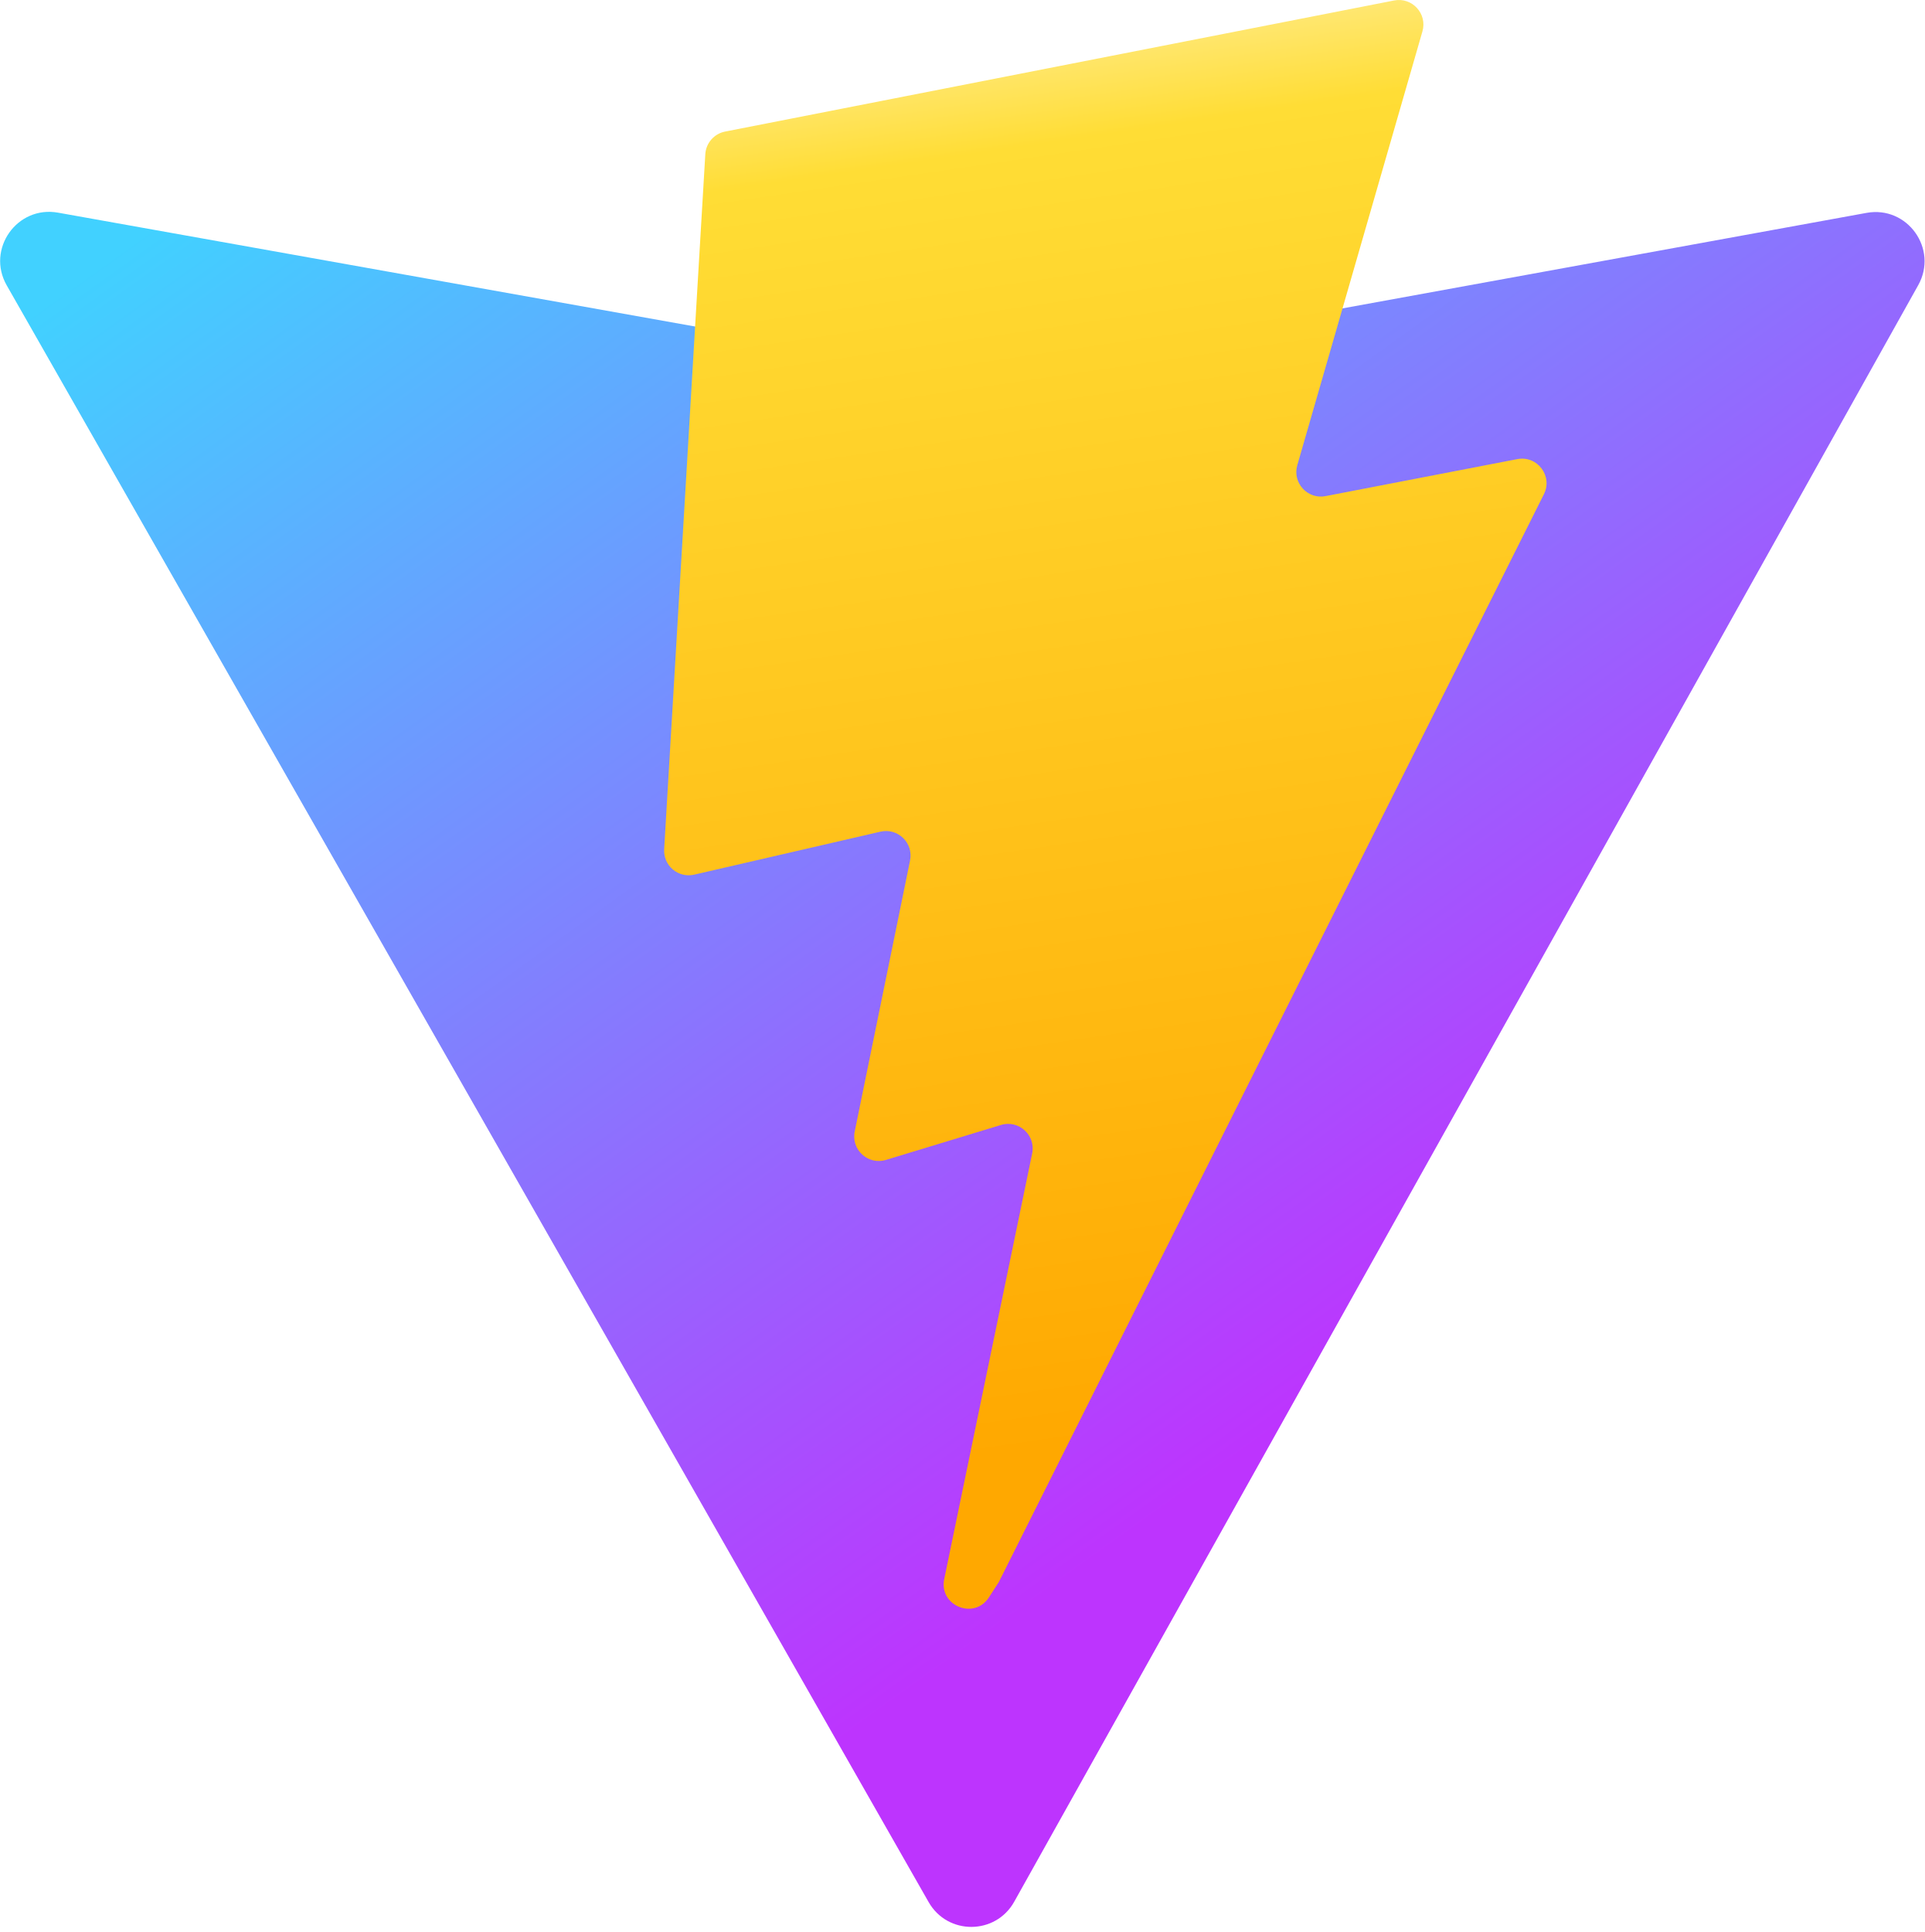
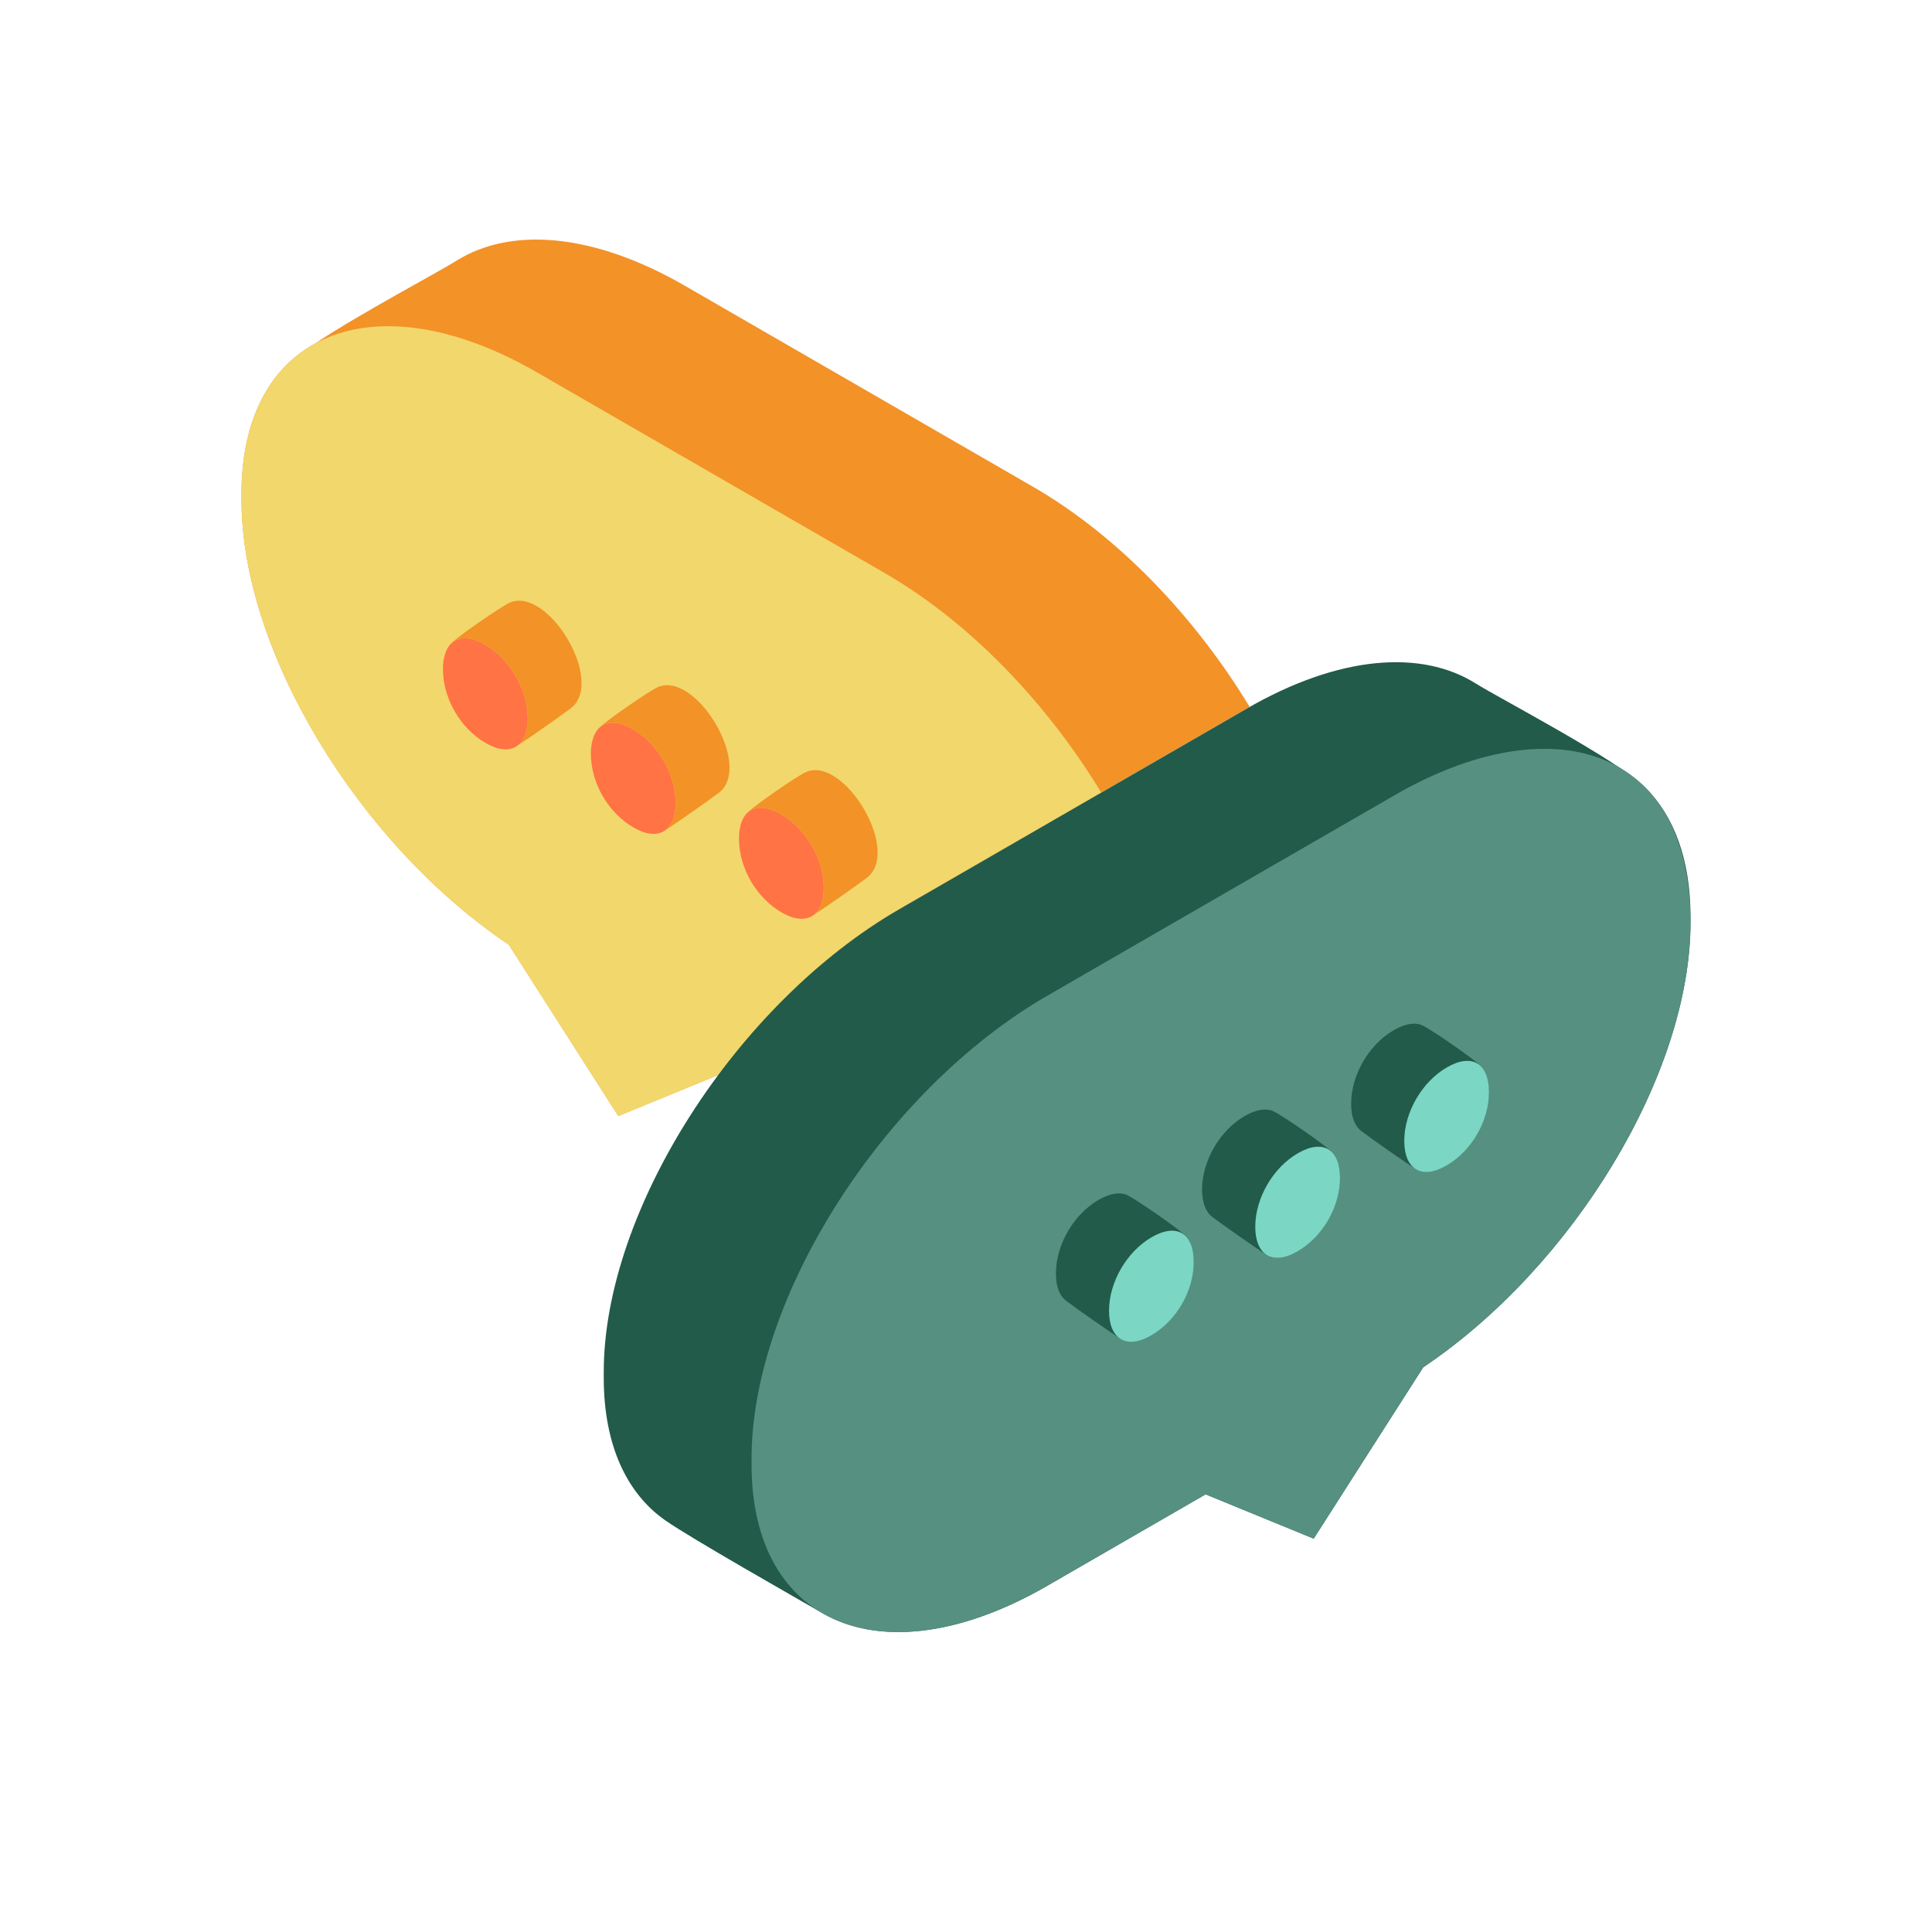
- <svg xmlns="http://www.w3.org/2000/svg" aria-hidden="true" role="img" class="iconify iconify--logos" width="31.88" height="32" preserveAspectRatio="xMidYMid meet" viewBox="0 0 256 257">
-   <defs>
-     <linearGradient id="IconifyId1813088fe1fbc01fb466" x1="-.828%" x2="57.636%" y1="7.652%" y2="78.411%">
-       <stop offset="0%" stop-color="#41D1FF" />
-       <stop offset="100%" stop-color="#BD34FE" />
-     </linearGradient>
-     <linearGradient id="IconifyId1813088fe1fbc01fb467" x1="43.376%" x2="50.316%" y1="2.242%" y2="89.03%">
-       <stop offset="0%" stop-color="#FFEA83" />
-       <stop offset="8.333%" stop-color="#FFDD35" />
-       <stop offset="100%" stop-color="#FFA800" />
-     </linearGradient>
-   </defs>
-   <path fill="url(#IconifyId1813088fe1fbc01fb466)" d="M255.153 37.938L134.897 252.976c-2.483 4.44-8.862 4.466-11.382.048L.875 37.958c-2.746-4.814 1.371-10.646 6.827-9.67l120.385 21.517a6.537 6.537 0 0 0 2.322-.004l117.867-21.483c5.438-.991 9.574 4.796 6.877 9.62Z" />
-   <path fill="url(#IconifyId1813088fe1fbc01fb467)" d="M185.432.063L96.44 17.501a3.268 3.268 0 0 0-2.634 3.014l-5.474 92.456a3.268 3.268 0 0 0 3.997 3.378l24.777-5.718c2.318-.535 4.413 1.507 3.936 3.838l-7.361 36.047c-.495 2.426 1.782 4.5 4.151 3.78l15.304-4.649c2.372-.72 4.652 1.36 4.15 3.788l-11.698 56.621c-.732 3.542 3.979 5.473 5.943 2.437l1.313-2.028l72.516-144.72c1.215-2.423-.88-5.186-3.54-4.672l-25.505 4.922c-2.396.462-4.435-1.77-3.759-4.114l16.646-57.705c.677-2.35-1.37-4.583-3.769-4.113Z" />
+ <svg xmlns="http://www.w3.org/2000/svg" version="1.1" id="Uploaded to svgrepo.com" width="800px" height="800px" viewBox="0 0 32 32" xml:space="preserve">
+   <style type="text/css">
+ 	.isometric_drie{fill:#F2D76C;}
+ 	.isometric_vijf{fill:#F29227;}
+ 	.isometric_zeven{fill:#FF7344;}
+ 	.isometric_tien{fill:#7BD6C4;}
+ 	.isometric_twaalf{fill:#569080;}
+ 	.isometric_dertien{fill:#225B49;}
+ 	.st0{fill:#F05A28;}
+ 	.st1{fill:#72C0AB;}
+ 	.st2{fill:#225B49;}
+ 	.st3{fill:#BE1E2D;}
+ 	.st4{fill:#F28103;}
+ 	.st5{fill:#F8F7C5;}
+ 	.st6{fill:#AD9A74;}
+ 	.st7{fill:#F5DF89;}
+ 	.st8{fill:#7BD6C4;}
+ 	.st9{fill:#80CCBE;}
+ </style>
+   <g>
+     <path class="isometric_vijf" d="M17.101,8.057l-5.754-3.322C9.82,3.853,8.456,3.756,7.558,4.32   c-0.31,0.195-1.593,0.872-2.345,1.373C4.458,6.108,4,6.958,4,8.179v0.098c0,2.515,1.943,5.702,4.427,7.37l1.814,2.838l1.681-0.69   c0.827-1.108,1.851-2.089,2.977-2.739l3.341-1.929l2.413-1.393c0.016-0.009,0.031-0.015,0.046-0.024   C19.803,10.231,18.53,8.881,17.101,8.057z" />
+     <path class="isometric_drie" d="M11.922,17.795c0.827-1.108,1.851-2.089,2.977-2.739l3.341-1.929   c-0.895-1.473-2.165-2.815-3.587-3.636L8.899,6.17C6.193,4.608,4,5.507,4,8.179v0.098c0,2.515,1.943,5.702,4.427,7.37l1.814,2.838   L11.922,17.795z" />
+     <path class="isometric_zeven" d="M8.045,12.307c-0.436-0.252-0.708-0.756-0.708-1.219c0-0.476,0.283-0.648,0.696-0.41   c0.413,0.238,0.708,0.743,0.708,1.22C8.741,12.362,8.457,12.546,8.045,12.307z M10.495,13.707   c-0.436-0.252-0.708-0.756-0.708-1.219c0-0.476,0.283-0.648,0.696-0.41c0.413,0.238,0.708,0.743,0.708,1.22   C11.191,13.762,10.907,13.946,10.495,13.707z M12.948,15.114c-0.436-0.252-0.708-0.756-0.708-1.219c0-0.476,0.283-0.648,0.696-0.41   c0.413,0.238,0.708,0.743,0.708,1.22C13.644,15.168,13.361,15.352,12.948,15.114z" />
+     <path class="isometric_vijf" d="M9.455,11.731c-0.113,0.086-0.679,0.489-0.875,0.611c0.102-0.082,0.16-0.234,0.16-0.444   c0-0.476-0.295-0.982-0.708-1.22c-0.413-0.238-0.696-0.067-0.696,0.41c0,0.086-0.03-0.26,0.129-0.425   c0.121-0.127,0.833-0.613,0.971-0.678C9.068,9.693,10.033,11.287,9.455,11.731z M10.887,11.385   c-0.139,0.064-0.85,0.551-0.971,0.678c-0.158,0.165-0.129,0.511-0.129,0.425c0-0.476,0.283-0.648,0.696-0.41   c0.413,0.238,0.708,0.744,0.708,1.22c0,0.21-0.058,0.362-0.16,0.444c0.195-0.122,0.762-0.525,0.875-0.611   C12.483,12.687,11.518,11.093,10.887,11.385z M13.34,12.792c-0.139,0.064-0.85,0.551-0.971,0.678   c-0.158,0.165-0.129,0.511-0.129,0.425c0-0.476,0.283-0.648,0.696-0.41c0.413,0.238,0.708,0.744,0.708,1.22   c0,0.21-0.058,0.362-0.16,0.444c0.195-0.122,0.762-0.525,0.875-0.611C14.936,14.094,13.971,12.499,13.34,12.792z" />
+     <path class="isometric_dertien" d="M24.442,11.32c-0.898-0.564-2.262-0.467-3.789,0.415l-5.754,3.322   C12.193,16.619,10,20.051,10,22.723v0.098c0,1.113,0.381,1.917,1.022,2.363c0.442,0.308,2.179,1.291,2.599,1.534   c0.898,0.521,2.234,0.409,3.726-0.453l2.622-1.514l1.79,0.734l1.814-2.838C26.057,20.979,28,17.792,28,15.277V15.18   c0-0.95-0.278-1.674-0.757-2.144C26.773,12.575,24.832,11.565,24.442,11.32z" />
+     <path class="isometric_twaalf" d="M23.101,13.17l-5.754,3.322c-2.705,1.562-4.899,4.994-4.899,7.666v0.098   c0,2.672,2.193,3.571,4.899,2.009l2.622-1.514l1.79,0.734l1.814-2.838C26.057,20.978,28,17.791,28,15.277   C28,12.332,25.666,11.689,23.101,13.17z" />
+     <path class="isometric_dertien" d="M19.643,20.475c0.082,0.086,0.129,0.229,0.129,0.421c0,0.463-0.271,0.967-0.708,1.219   c-0.2,0.115-0.369,0.132-0.491,0.065c-0.129-0.071-0.796-0.543-0.919-0.638c-0.105-0.081-0.165-0.235-0.165-0.449   c0-0.476,0.295-0.982,0.708-1.22c0.192-0.111,0.356-0.133,0.476-0.077C18.811,19.862,19.522,20.349,19.643,20.475z M21.094,18.407   c-0.12-0.056-0.284-0.034-0.476,0.077c-0.413,0.238-0.708,0.743-0.708,1.22c0,0.214,0.06,0.368,0.165,0.449   c0.123,0.095,0.79,0.567,0.919,0.638c0.122,0.067,0.291,0.05,0.491-0.065c0.436-0.252,0.708-0.756,0.708-1.219   c0-0.193-0.046-0.335-0.129-0.421C21.944,18.958,21.233,18.471,21.094,18.407z M23.563,16.985c-0.12-0.056-0.284-0.034-0.476,0.077   c-0.413,0.238-0.708,0.743-0.708,1.22c0,0.214,0.06,0.368,0.165,0.449c0.123,0.095,0.79,0.567,0.919,0.638   c0.122,0.067,0.291,0.05,0.491-0.065c0.436-0.252,0.708-0.756,0.708-1.219c0-0.193-0.046-0.335-0.129-0.421   C24.413,17.536,23.701,17.05,23.563,16.985z" />
+     <path class="isometric_tien" d="M18.369,21.711c0-0.476,0.295-0.982,0.708-1.22s0.696-0.067,0.696,0.41   c0,0.463-0.271,0.967-0.708,1.219C18.652,22.358,18.369,22.174,18.369,21.711z M20.791,20.32c0-0.476,0.295-0.982,0.708-1.22   s0.696-0.067,0.696,0.41c0,0.463-0.271,0.967-0.708,1.219C21.074,20.967,20.791,20.783,20.791,20.32z M23.259,18.898   c0-0.476,0.295-0.982,0.708-1.22s0.696-0.067,0.696,0.41c0,0.463-0.271,0.967-0.708,1.219   C23.543,19.546,23.259,19.362,23.259,18.898z" />
+   </g>
</svg>
